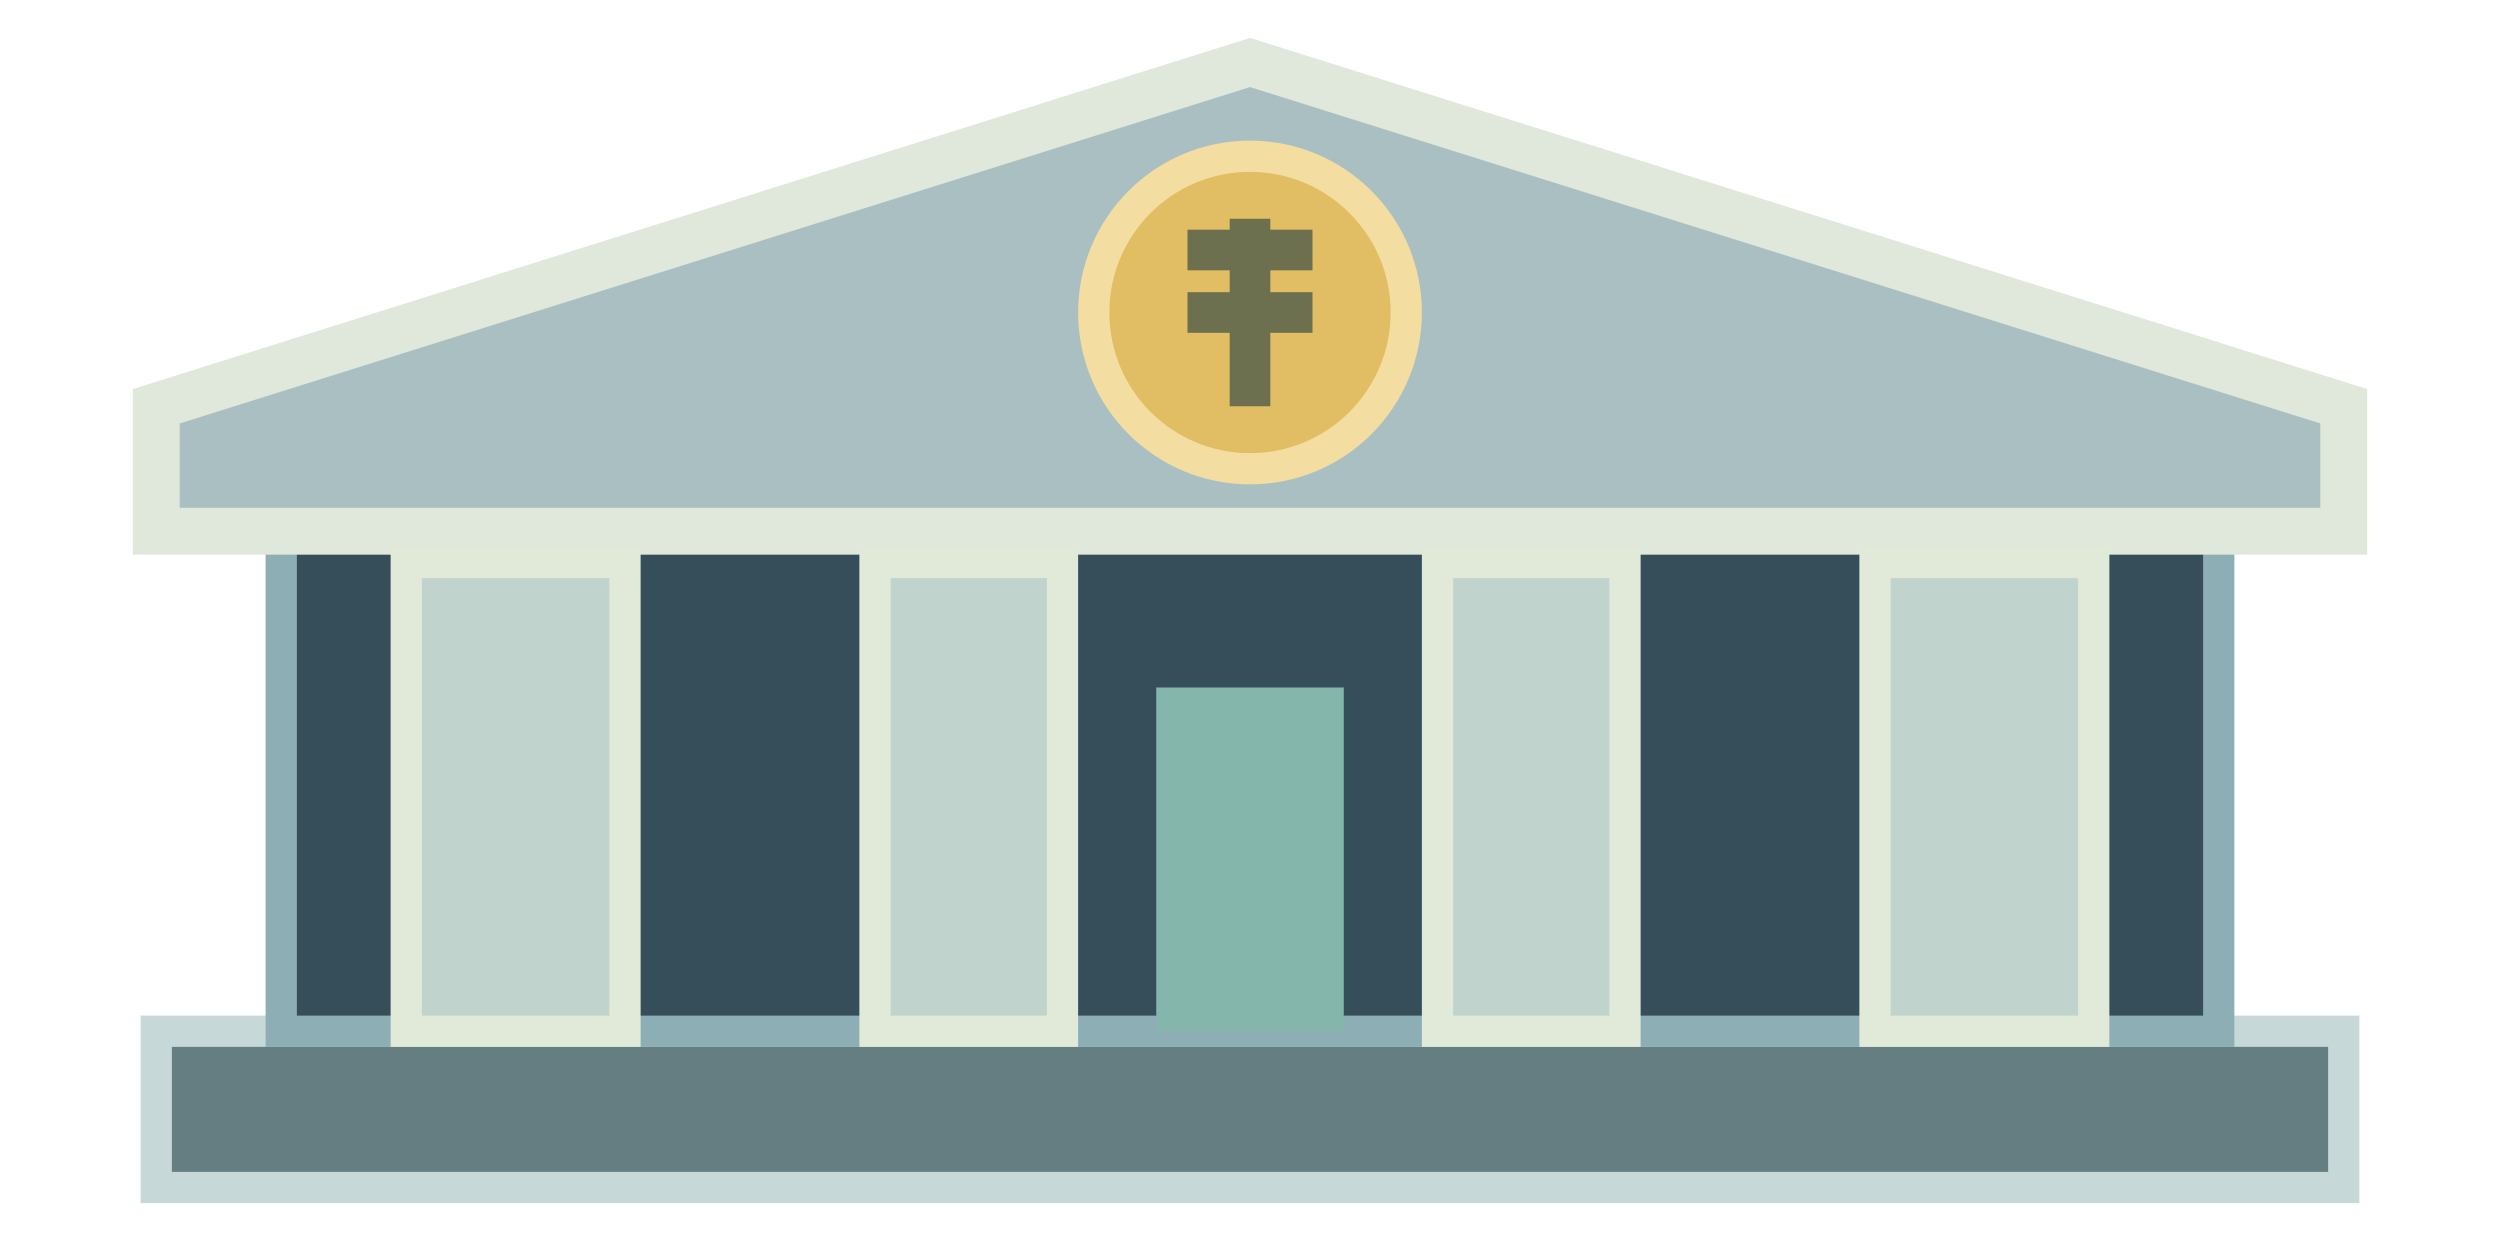
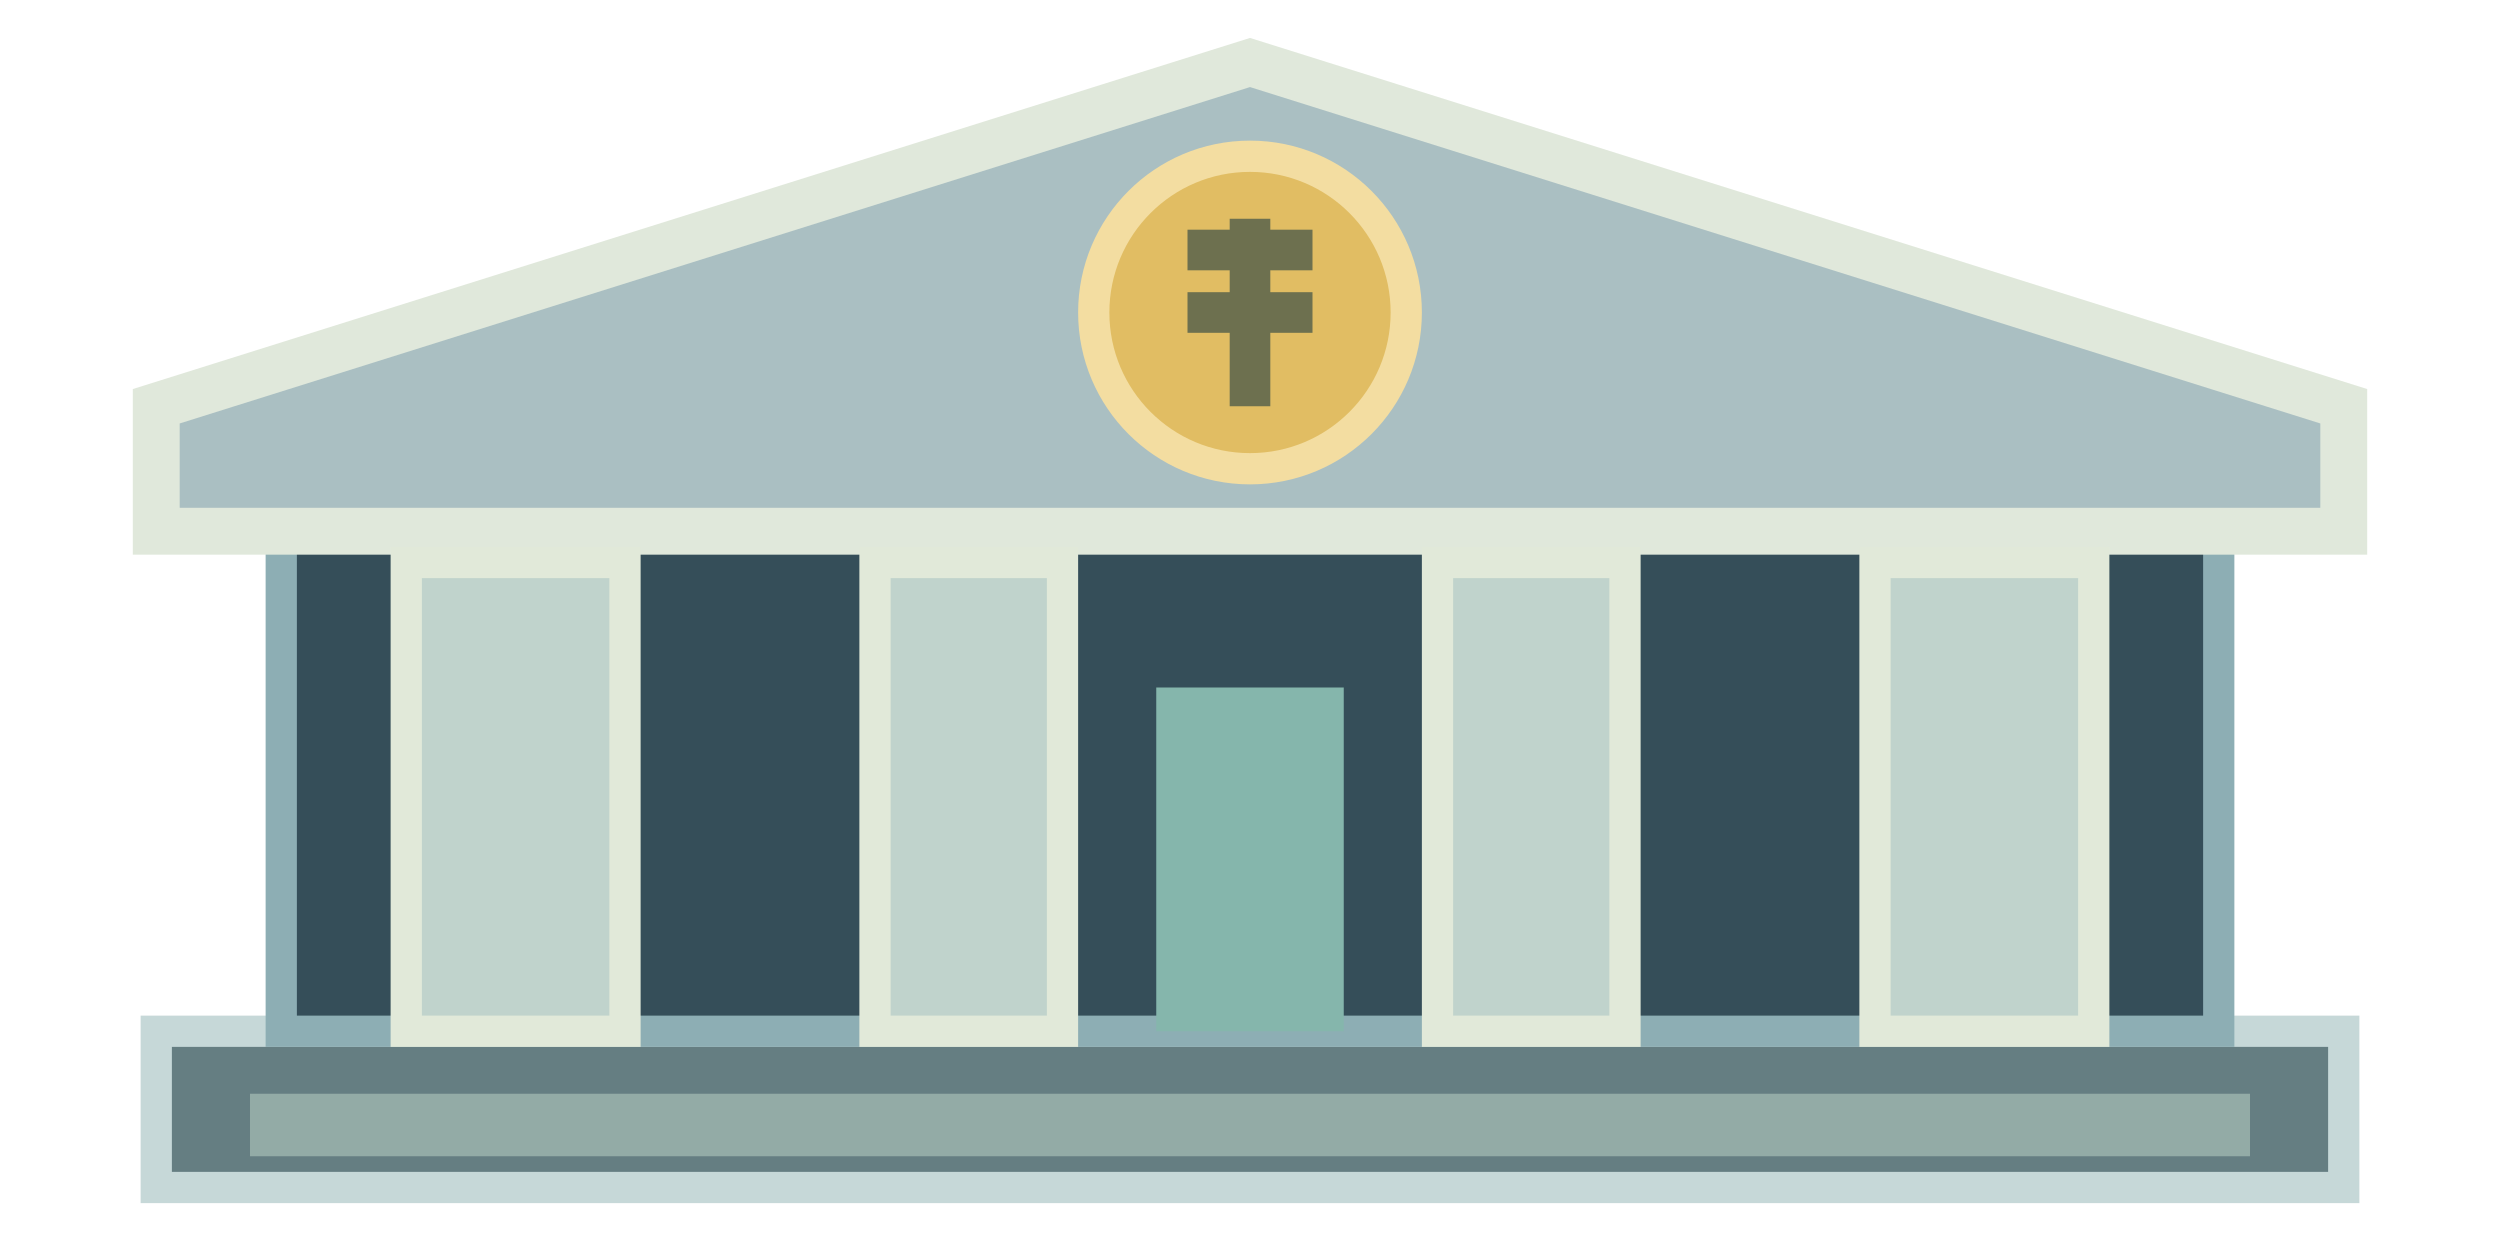
<svg xmlns="http://www.w3.org/2000/svg" width="80" height="40" viewBox="0 0 80 40">
  <path d="M5 33h70v5H5z" fill="#657e82" stroke="#c6d8d8" />
  <path d="M9 14h62v19H9z" fill="#354e59" stroke="#8daeb4" />
  <path d="M5 13L40 2l35 11v4H5z" fill="#aabfc2" stroke="#e0e8db" stroke-width="1.5" />
  <path d="M13 18h7v15h-7zm15 0h6v15h-6zm18 0h6v15h-6zm14 0h7v15h-7z" fill="#c0d3cc" stroke="#e1e9d9" />
  <circle cx="40" cy="10" r="5" fill="#e1bd63" stroke="#f3dda1" />
  <path d="M38 8h4m-4 2h4m-2-3v6" stroke="#6d704f" stroke-width="1.3" />
  <path d="M37 22h6v11h-6z" fill="#85b6ac" />
+   <path d="M8 36h64" stroke="#93aba6" stroke-width="2" />
</svg>
